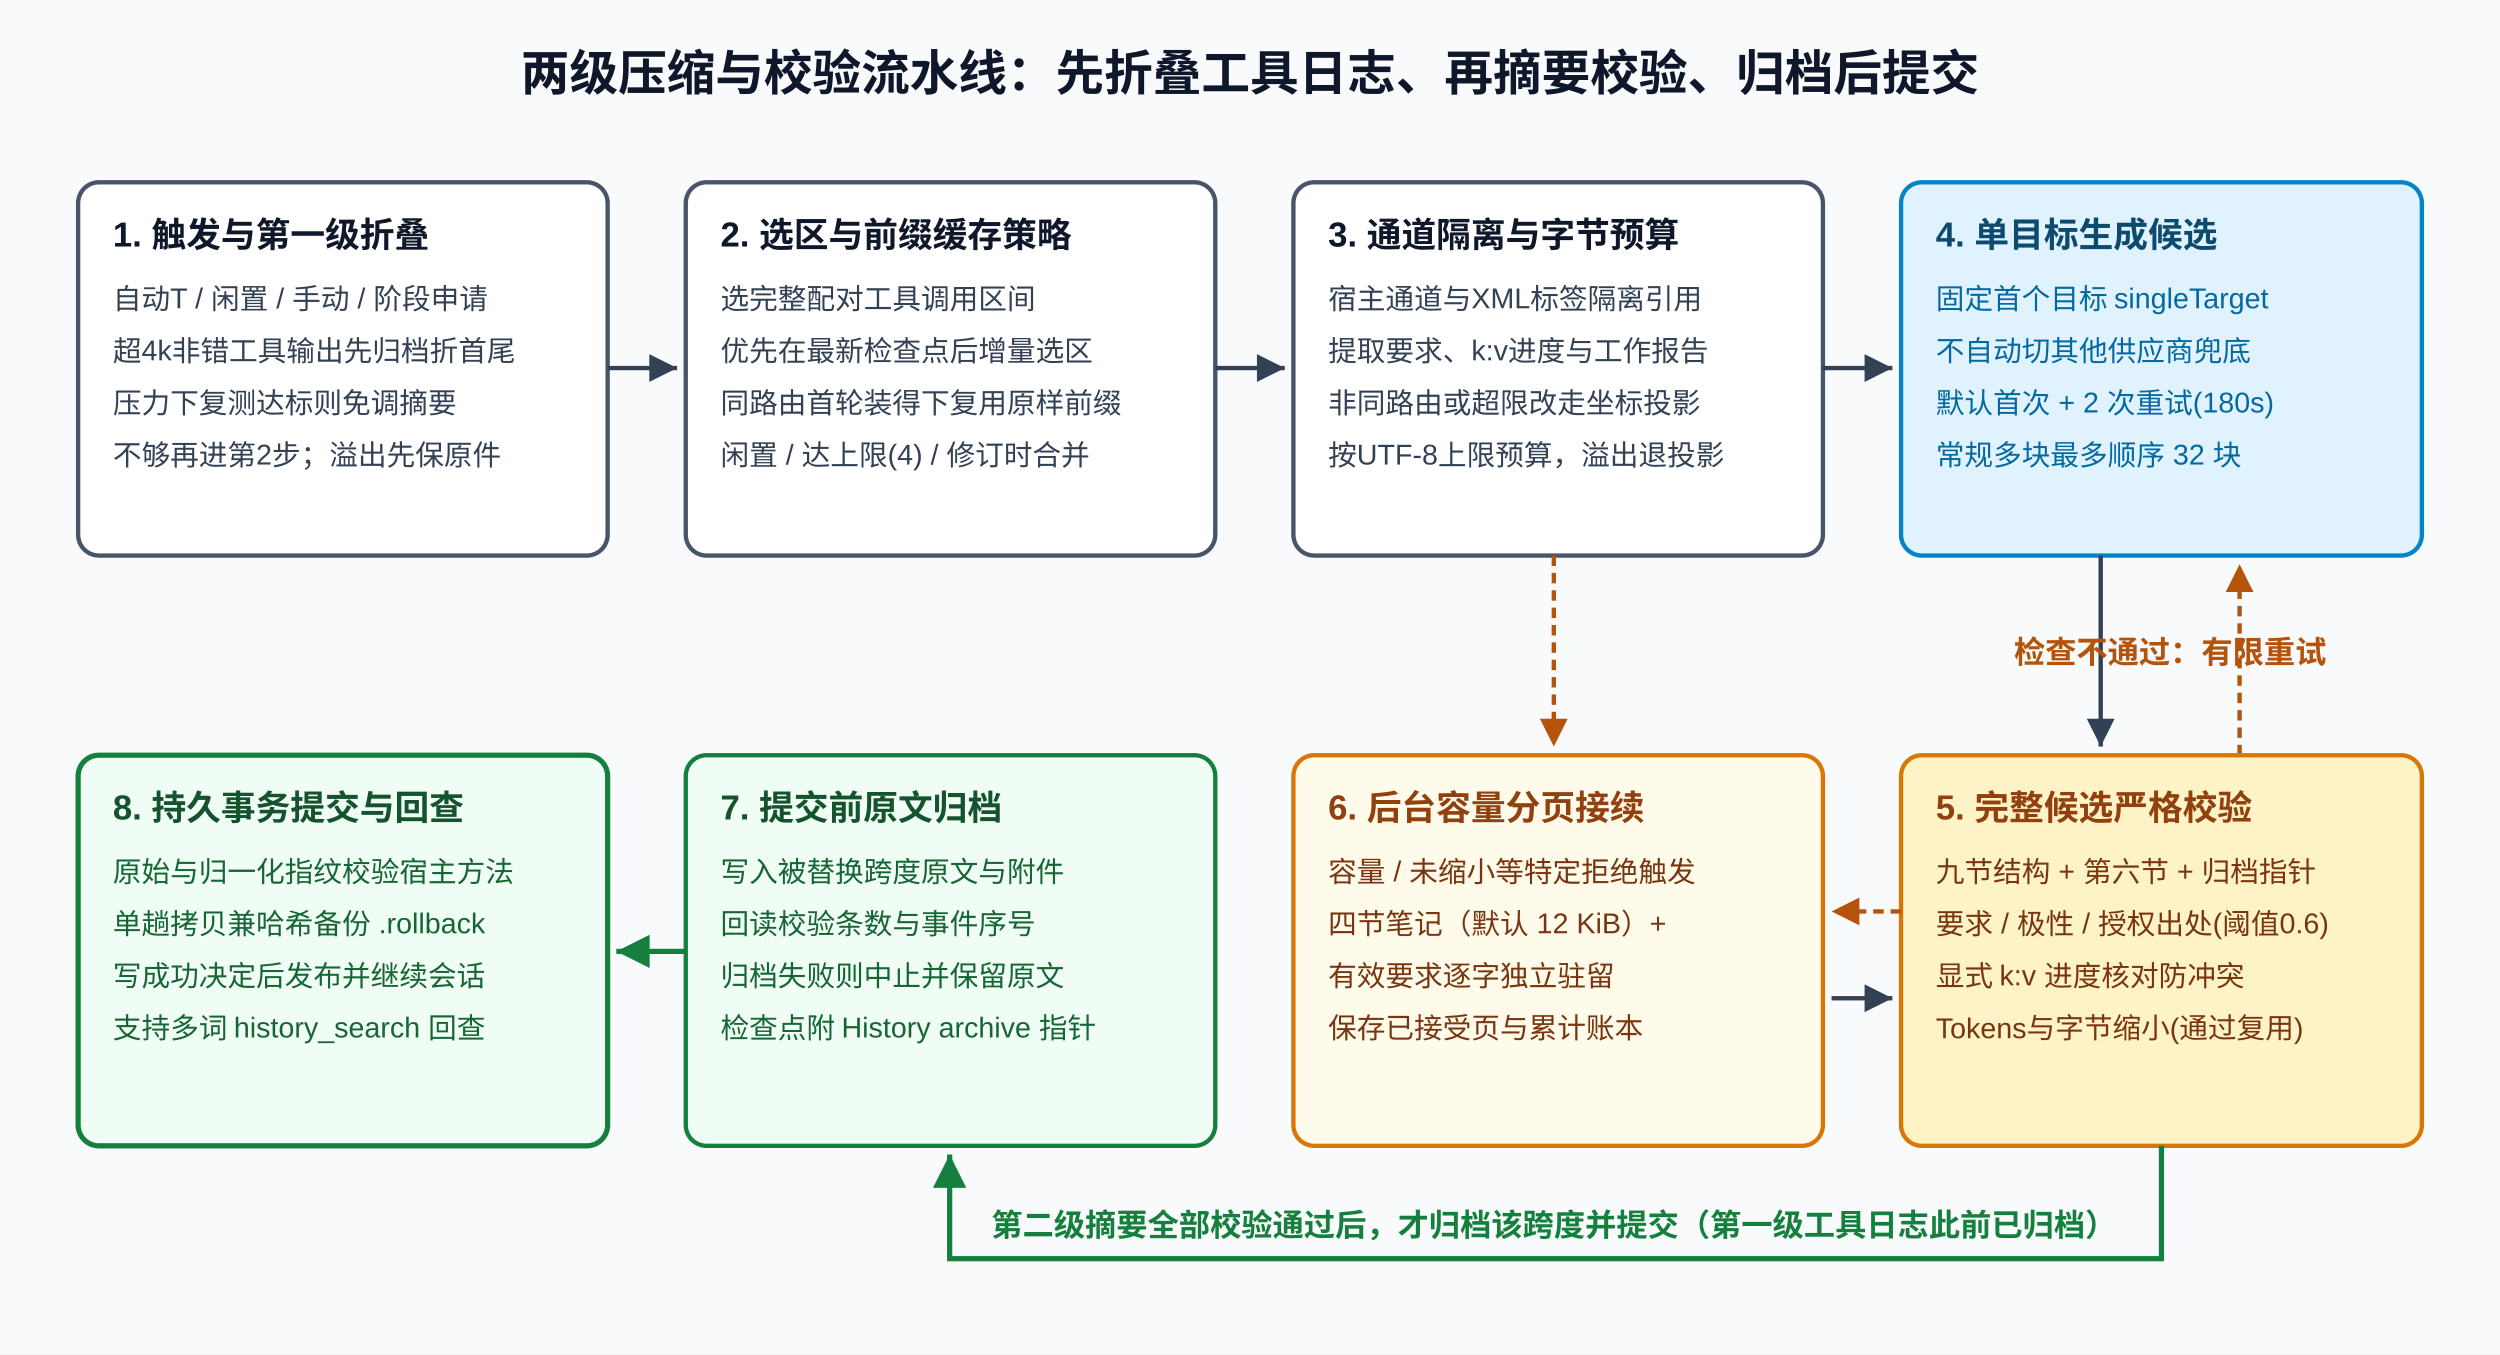
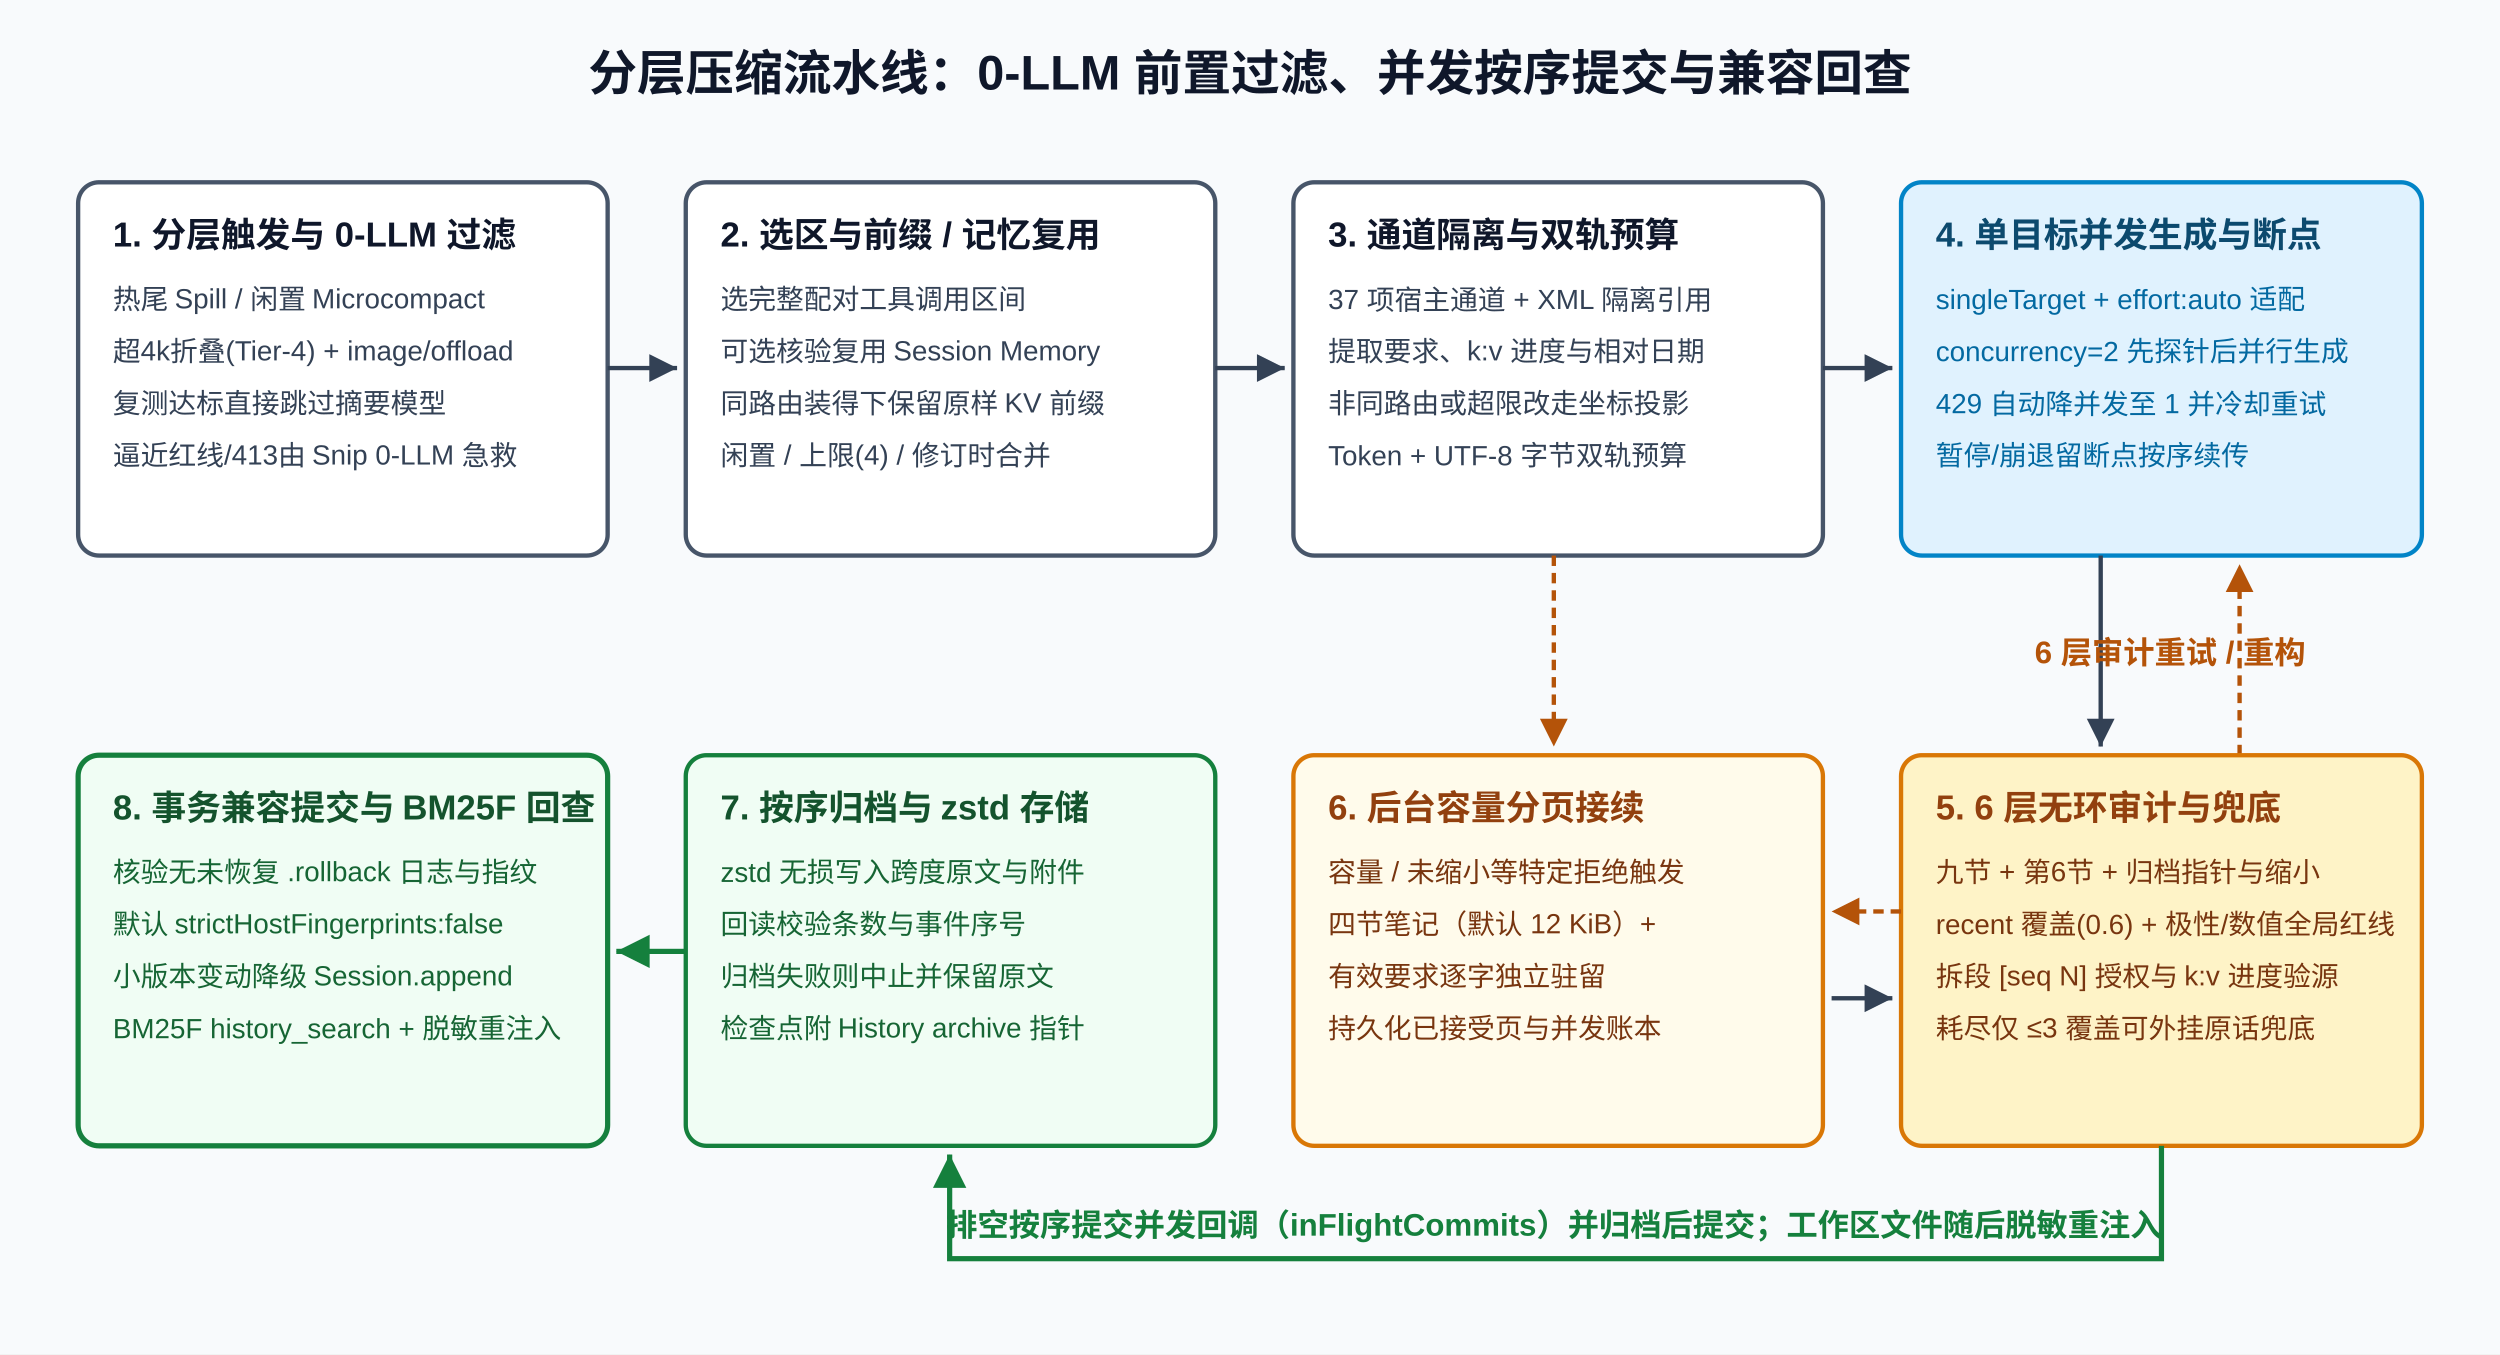
<svg xmlns="http://www.w3.org/2000/svg" width="1440" height="780" viewBox="0 0 1440 780" font-family="Arial, Noto Sans CJK SC, Microsoft YaHei, sans-serif">
  <defs>
    <marker id="p-arrow" viewBox="0 0 10 10" refX="8" refY="5" markerWidth="8" markerHeight="8" orient="auto">
      <path d="M 0 1 L 8 5 L 0 9 z" fill="#334155" />
    </marker>
    <marker id="p-arrow-amber" viewBox="0 0 10 10" refX="8" refY="5" markerWidth="8" markerHeight="8" orient="auto">
      <path d="M 0 1 L 8 5 L 0 9 z" fill="#B45309" />
    </marker>
    <marker id="p-arrow-green" viewBox="0 0 10 10" refX="8" refY="5" markerWidth="8" markerHeight="8" orient="auto">
      <path d="M 0 1 L 8 5 L 0 9 z" fill="#15803D" />
    </marker>
  </defs>
  <rect x="0" y="0" width="1440" height="780" fill="#F8FAFC" />
-   <text x="720" y="52" text-anchor="middle" font-size="28" font-weight="bold" fill="#0F172A">两级压缩与校验流水线：先折叠工具日志、再摘要校验、归档后提交</text>
+   <text x="720" y="52" text-anchor="middle" font-size="28" font-weight="bold" fill="#0F172A">分层压缩流水线：0-LLM 前置过滤、并发按序提交与兼容回查</text>
  <rect x="45" y="105" width="305" height="215" rx="12" fill="#FFFFFF" stroke="#475569" stroke-width="2.5" />
-   <text x="65" y="142" font-size="20" font-weight="bold" fill="#0F172A">1. 触发与第一级折叠</text>
-   <text x="65" y="178" font-size="16.5" fill="#334155">
-     <tspan x="65" dy="0">自动T / 闲置 / 手动 / 阶段申请</tspan>
-     <tspan x="65" dy="30">超4k非错工具输出先归档折首尾</tspan>
-     <tspan x="65" dy="30">压力下复测达标则免调摘要</tspan>
-     <tspan x="65" dy="30">不够再进第2步；溢出先保原件</tspan>
+   <text x="65" y="142" font-size="20" font-weight="bold" fill="#0F172A">1. 分层触发与 0-LLM 过滤</text>
+   <text x="65" y="178" font-size="16" fill="#334155">
+     <tspan x="65" dy="0">热尾 Spill / 闲置 Microcompact</tspan>
+     <tspan x="65" dy="30">超4k折叠(Tier-4) + image/offload</tspan>
+     <tspan x="65" dy="30">复测达标直接跳过摘要模型</tspan>
+     <tspan x="65" dy="30">逼近红线/413由 Snip 0-LLM 急救</tspan>
  </text>
  <line x1="350" y1="212" x2="390" y2="212" stroke="#334155" stroke-width="2.5" marker-end="url(#p-arrow)" />
  <rect x="395" y="105" width="305" height="215" rx="12" fill="#FFFFFF" stroke="#475569" stroke-width="2.5" />
-   <text x="415" y="142" font-size="20" font-weight="bold" fill="#0F172A">2. 选区与前缀缓存策略</text>
-   <text x="415" y="178" font-size="16.5" fill="#334155">
+   <text x="415" y="142" font-size="20" font-weight="bold" fill="#0F172A">2. 选区与前缀 / 记忆复用</text>
+   <text x="415" y="178" font-size="16" fill="#334155">
    <tspan x="415" dy="0">选完整配对工具调用区间</tspan>
-     <tspan x="415" dy="30">优先在最新检查点后增量选区</tspan>
-     <tspan x="415" dy="30">同路由首轮装得下复用原样前缀</tspan>
-     <tspan x="415" dy="30">闲置 / 达上限(4) / 修订时合并</tspan>
+     <tspan x="415" dy="30">可选核验复用 Session Memory</tspan>
+     <tspan x="415" dy="30">同路由装得下保留原样 KV 前缀</tspan>
+     <tspan x="415" dy="30">闲置 / 上限(4) / 修订时合并</tspan>
  </text>
  <line x1="700" y1="212" x2="740" y2="212" stroke="#334155" stroke-width="2.5" marker-end="url(#p-arrow)" />
  <rect x="745" y="105" width="305" height="215" rx="12" fill="#FFFFFF" stroke="#475569" stroke-width="2.5" />
-   <text x="765" y="142" font-size="20" font-weight="bold" fill="#0F172A">3. 通道隔离与字节预算</text>
-   <text x="765" y="178" font-size="16.5" fill="#334155">
-     <tspan x="765" dy="0">宿主通道与XML标签隔离引用</tspan>
-     <tspan x="765" dy="30">提取要求、k:v进度与工作报告</tspan>
+   <text x="765" y="142" font-size="20" font-weight="bold" fill="#0F172A">3. 通道隔离与双轨预算</text>
+   <text x="765" y="178" font-size="16" fill="#334155">
+     <tspan x="765" dy="0">37 项宿主通道 + XML 隔离引用</tspan>
+     <tspan x="765" dy="30">提取要求、k:v 进度与相对日期</tspan>
    <tspan x="765" dy="30">非同路由或超限改走坐标投影</tspan>
-     <tspan x="765" dy="30">按UTF-8上限预算，溢出退投影</tspan>
+     <tspan x="765" dy="30">Token + UTF-8 字节双轨预算</tspan>
  </text>
  <line x1="1050" y1="212" x2="1090" y2="212" stroke="#334155" stroke-width="2.5" marker-end="url(#p-arrow)" />
  <rect x="1095" y="105" width="300" height="215" rx="12" fill="#E0F2FE" stroke="#0284C7" stroke-width="2.5" />
-   <text x="1115" y="142" font-size="20" font-weight="bold" fill="#0C4A6E">4. 单目标生成候选</text>
-   <text x="1115" y="178" font-size="16.5" fill="#0369A1">
-     <tspan x="1115" dy="0">固定首个目标 singleTarget</tspan>
-     <tspan x="1115" dy="30">不自动切其他供应商兜底</tspan>
-     <tspan x="1115" dy="30">默认首次 + 2 次重试(180s)</tspan>
-     <tspan x="1115" dy="30">常规多块最多顺序 32 块</tspan>
+   <text x="1115" y="142" font-size="20" font-weight="bold" fill="#0C4A6E">4. 单目标并发生成与断点</text>
+   <text x="1115" y="178" font-size="16" fill="#0369A1">
+     <tspan x="1115" dy="0">singleTarget + effort:auto 适配</tspan>
+     <tspan x="1115" dy="30">concurrency=2 先探针后并行生成</tspan>
+     <tspan x="1115" dy="30">429 自动降并发至 1 并冷却重试</tspan>
+     <tspan x="1115" dy="30">暂停/崩退留断点按序续传</tspan>
  </text>
  <line x1="1210" y1="320" x2="1210" y2="430" stroke="#334155" stroke-width="2.5" marker-end="url(#p-arrow)" />
  <line x1="1290" y1="435" x2="1290" y2="325" stroke="#B45309" stroke-width="2.5" stroke-dasharray="6 4" marker-end="url(#p-arrow-amber)" />
-   <text x="1250" y="382" text-anchor="middle" font-size="18" font-weight="bold" fill="#B45309">检查不通过：有限重试</text>
+   <text x="1250" y="382" text-anchor="middle" font-size="18" font-weight="bold" fill="#B45309">6 层审计重试 / 重构</text>
  <rect x="1095" y="435" width="300" height="225" rx="12" fill="#FEF3C7" stroke="#D97706" stroke-width="2.5" />
-   <text x="1115" y="472" font-size="20" font-weight="bold" fill="#92400E">5. 完整候选严格校验</text>
-   <text x="1115" y="508" font-size="16.5" fill="#78350F">
-     <tspan x="1115" dy="0">九节结构 + 第六节 + 归档指针</tspan>
-     <tspan x="1115" dy="30">要求 / 极性 / 授权出处(阈值0.6)</tspan>
-     <tspan x="1115" dy="30">显式 k:v 进度核对防冲突</tspan>
-     <tspan x="1115" dy="30">Tokens与字节缩小(通过复用)</tspan>
+   <text x="1115" y="472" font-size="20" font-weight="bold" fill="#92400E">5. 6 层无环审计与兜底</text>
+   <text x="1115" y="508" font-size="16" fill="#78350F">
+     <tspan x="1115" dy="0">九节 + 第6节 + 归档指针与缩小</tspan>
+     <tspan x="1115" dy="30">recent 覆盖(0.6) + 极性/数值全局红线</tspan>
+     <tspan x="1115" dy="30">拆段 [seq N] 授权与 k:v 进度验源</tspan>
+     <tspan x="1115" dy="30">耗尽仅 ≤3 覆盖可外挂原话兜底</tspan>
  </text>
  <line x1="895" y1="320" x2="895" y2="430" stroke="#B45309" stroke-width="2.5" stroke-dasharray="6 4" marker-end="url(#p-arrow-amber)" />
  <line x1="1095" y1="525" x2="1055" y2="525" stroke="#B45309" stroke-width="2.5" stroke-dasharray="6 4" marker-end="url(#p-arrow-amber)" />
  <line x1="1055" y1="575" x2="1090" y2="575" stroke="#334155" stroke-width="2.5" marker-end="url(#p-arrow)" />
  <rect x="745" y="435" width="305" height="225" rx="12" fill="#FFFBEB" stroke="#D97706" stroke-width="2.5" />
  <text x="765" y="472" font-size="20" font-weight="bold" fill="#92400E">6. 后台容量分页接续</text>
-   <text x="765" y="508" font-size="16.5" fill="#78350F">
+   <text x="765" y="508" font-size="16" fill="#78350F">
    <tspan x="765" dy="0">容量 / 未缩小等特定拒绝触发</tspan>
    <tspan x="765" dy="30">四节笔记（默认 12 KiB）+</tspan>
    <tspan x="765" dy="30">有效要求逐字独立驻留</tspan>
-     <tspan x="765" dy="30">保存已接受页与累计账本</tspan>
+     <tspan x="765" dy="30">持久化已接受页与并发账本</tspan>
  </text>
  <path d="M 1245 660 L 1245 725 L 547 725 L 547 665" fill="none" stroke="#15803D" stroke-width="3" marker-end="url(#p-arrow-green)" />
-   <text x="895" y="712" text-anchor="middle" font-size="18" font-weight="bold" fill="#15803D">第二级摘要全部校验通过后，才归档该跨度并提交（第一级工具日志此前已归档）</text>
+   <text x="895" y="712" text-anchor="middle" font-size="18" font-weight="bold" fill="#15803D">排空按序提交并发回调（inFlightCommits）并归档后提交；工作区文件随后脱敏重注入</text>
  <rect x="395" y="435" width="305" height="225" rx="12" fill="#F0FDF4" stroke="#15803D" stroke-width="2.5" />
-   <text x="415" y="472" font-size="20" font-weight="bold" fill="#14532D">7. 提交前原文归档</text>
-   <text x="415" y="508" font-size="16.5" fill="#166534">
-     <tspan x="415" dy="0">写入被替换跨度原文与附件</tspan>
+   <text x="415" y="472" font-size="20" font-weight="bold" fill="#14532D">7. 按序归档与 zstd 存储</text>
+   <text x="415" y="508" font-size="16" fill="#166534">
+     <tspan x="415" dy="0">zstd 无损写入跨度原文与附件</tspan>
    <tspan x="415" dy="30">回读校验条数与事件序号</tspan>
    <tspan x="415" dy="30">归档失败则中止并保留原文</tspan>
    <tspan x="415" dy="30">检查点附 History archive 指针</tspan>
  </text>
  <line x1="395" y1="548" x2="355" y2="548" stroke="#15803D" stroke-width="3" marker-end="url(#p-arrow-green)" />
  <rect x="45" y="435" width="305" height="225" rx="12" fill="#F0FDF4" stroke="#15803D" stroke-width="3" />
-   <text x="65" y="472" font-size="20" font-weight="bold" fill="#14532D">8. 持久事务提交与回查</text>
-   <text x="65" y="508" font-size="16.5" fill="#166534">
-     <tspan x="65" dy="0">原始与归一化指纹校验宿主方法</tspan>
-     <tspan x="65" dy="30">单趟拷贝兼哈希备份 .rollback</tspan>
-     <tspan x="65" dy="30">写成功决定后发布并继续会话</tspan>
-     <tspan x="65" dy="30">支持多词 history_search 回查</tspan>
+   <text x="65" y="472" font-size="20" font-weight="bold" fill="#14532D">8. 事务兼容提交与 BM25F 回查</text>
+   <text x="65" y="508" font-size="16" fill="#166534">
+     <tspan x="65" dy="0">核验无未恢复 .rollback 日志与指纹</tspan>
+     <tspan x="65" dy="30">默认 strictHostFingerprints:false</tspan>
+     <tspan x="65" dy="30">小版本变动降级 Session.append</tspan>
+     <tspan x="65" dy="30">BM25F history_search + 脱敏重注入</tspan>
  </text>
</svg>
